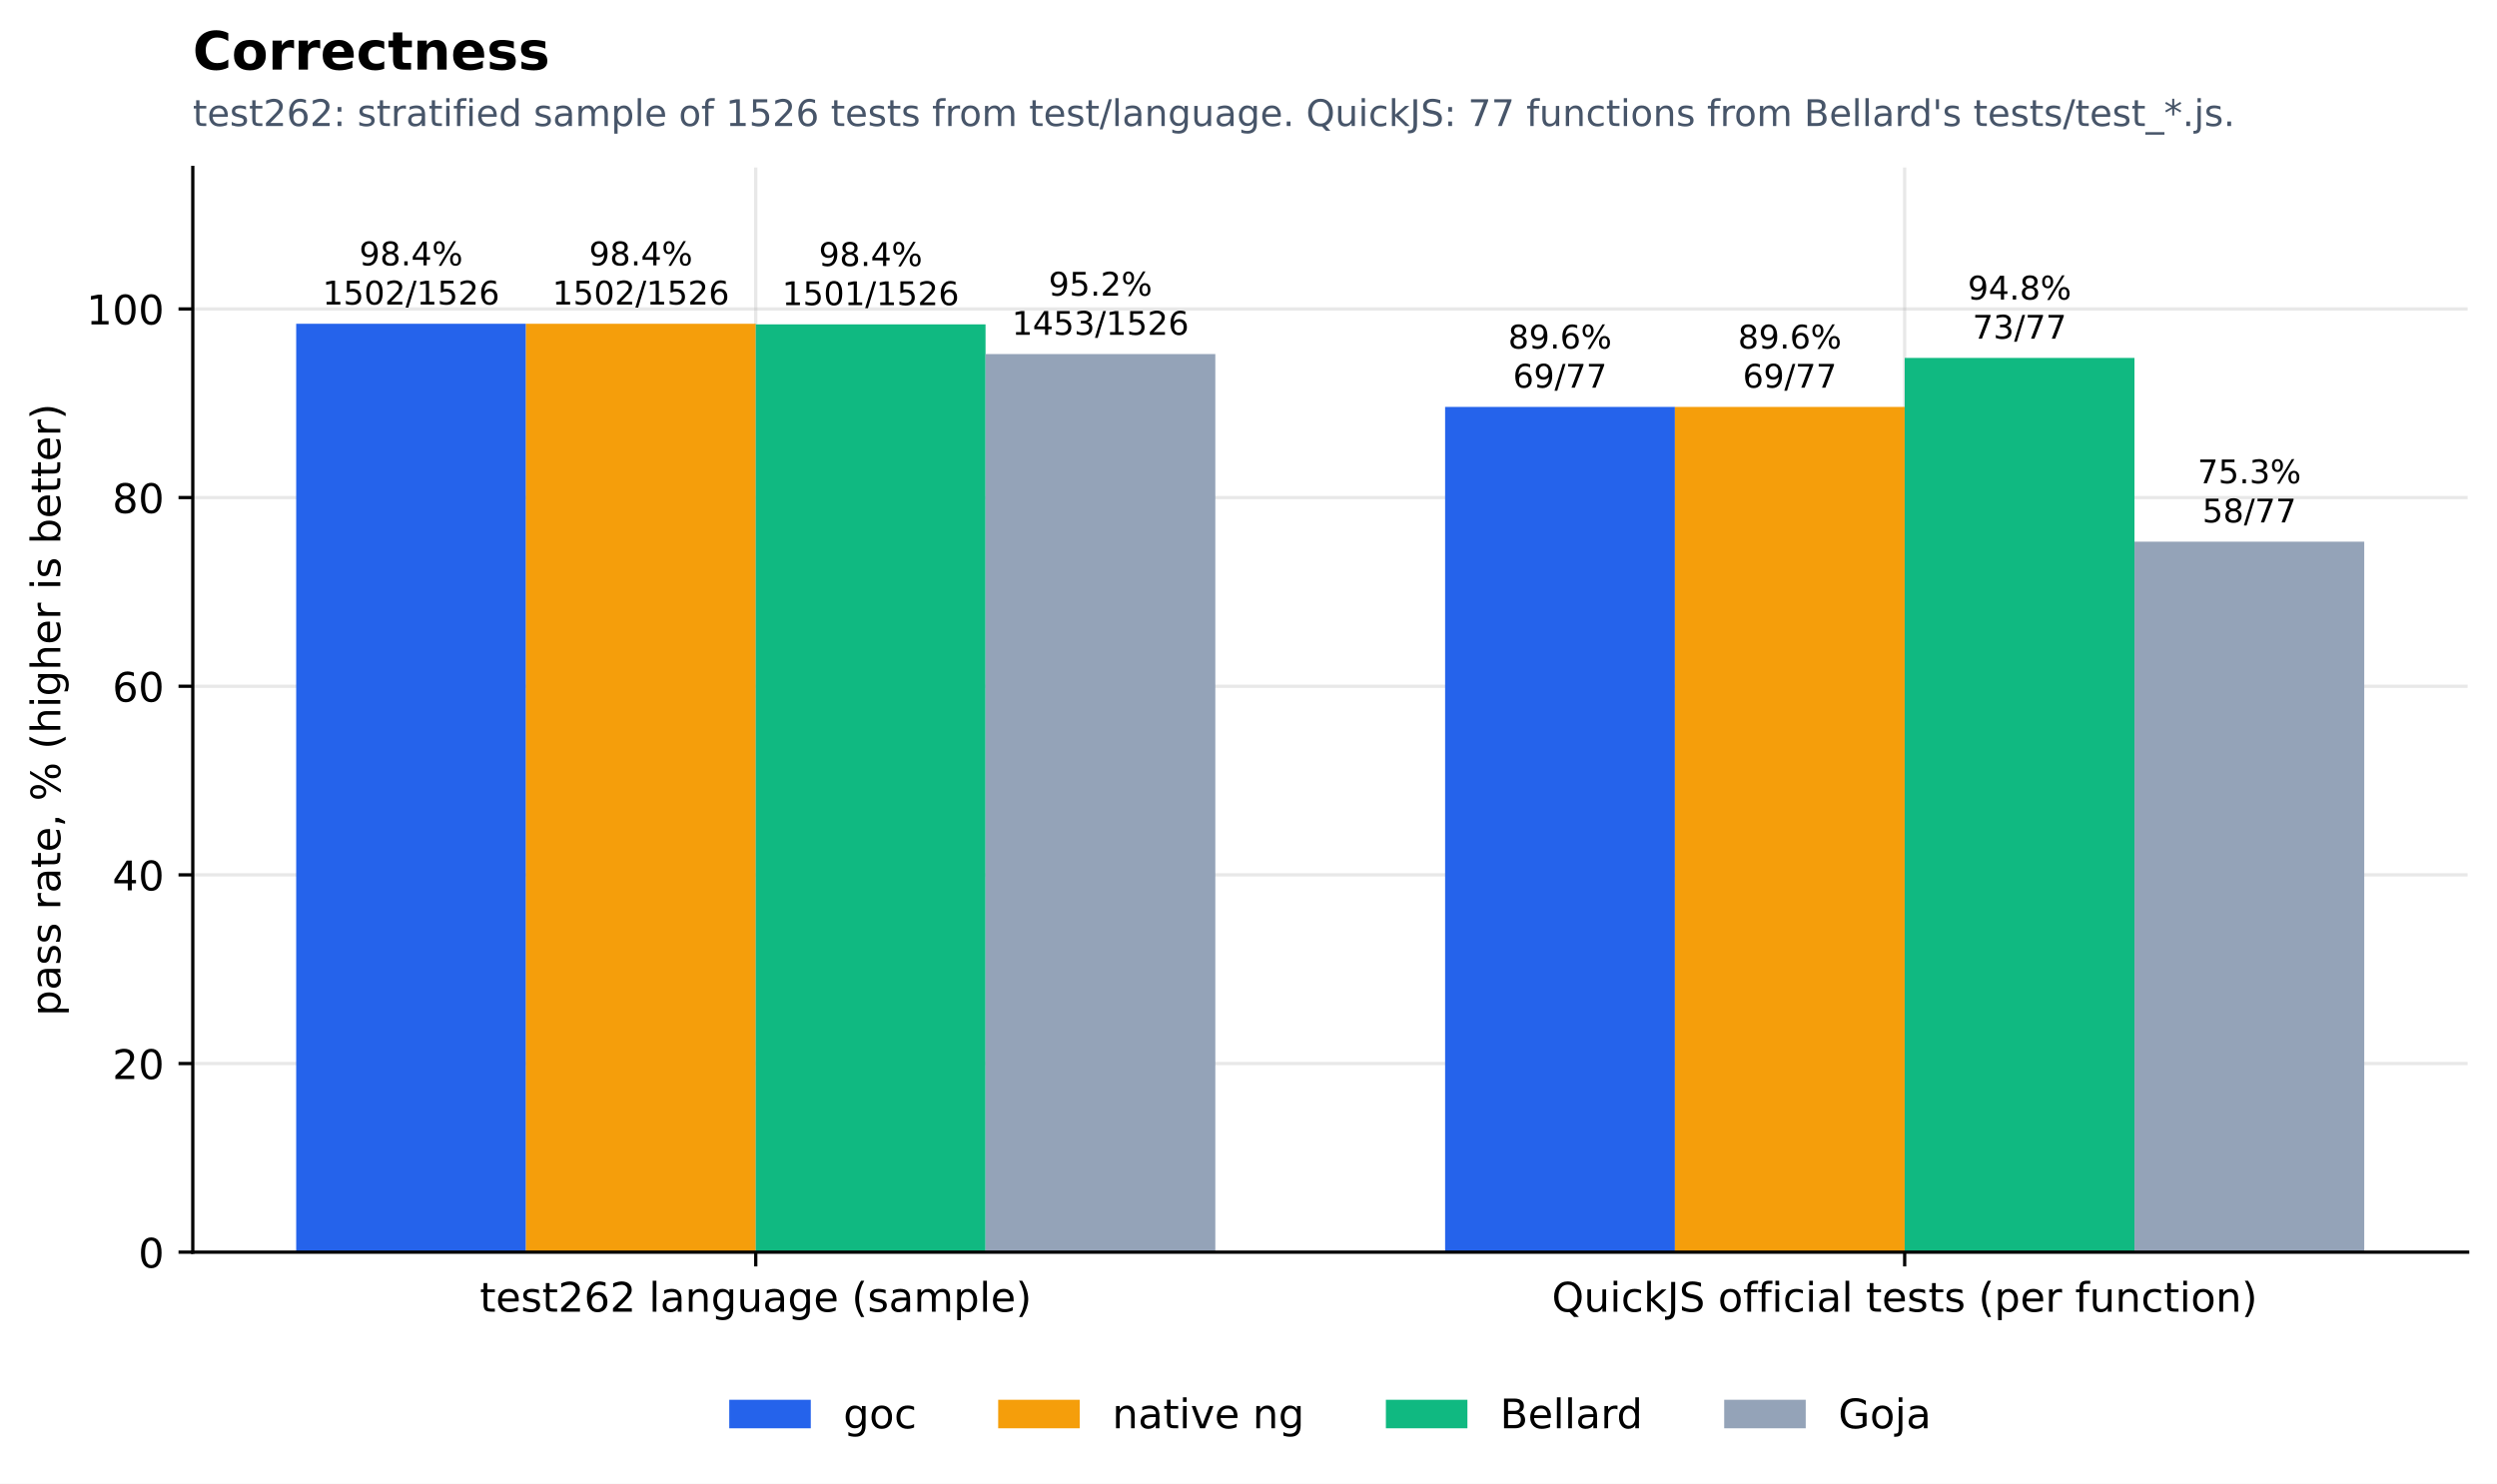
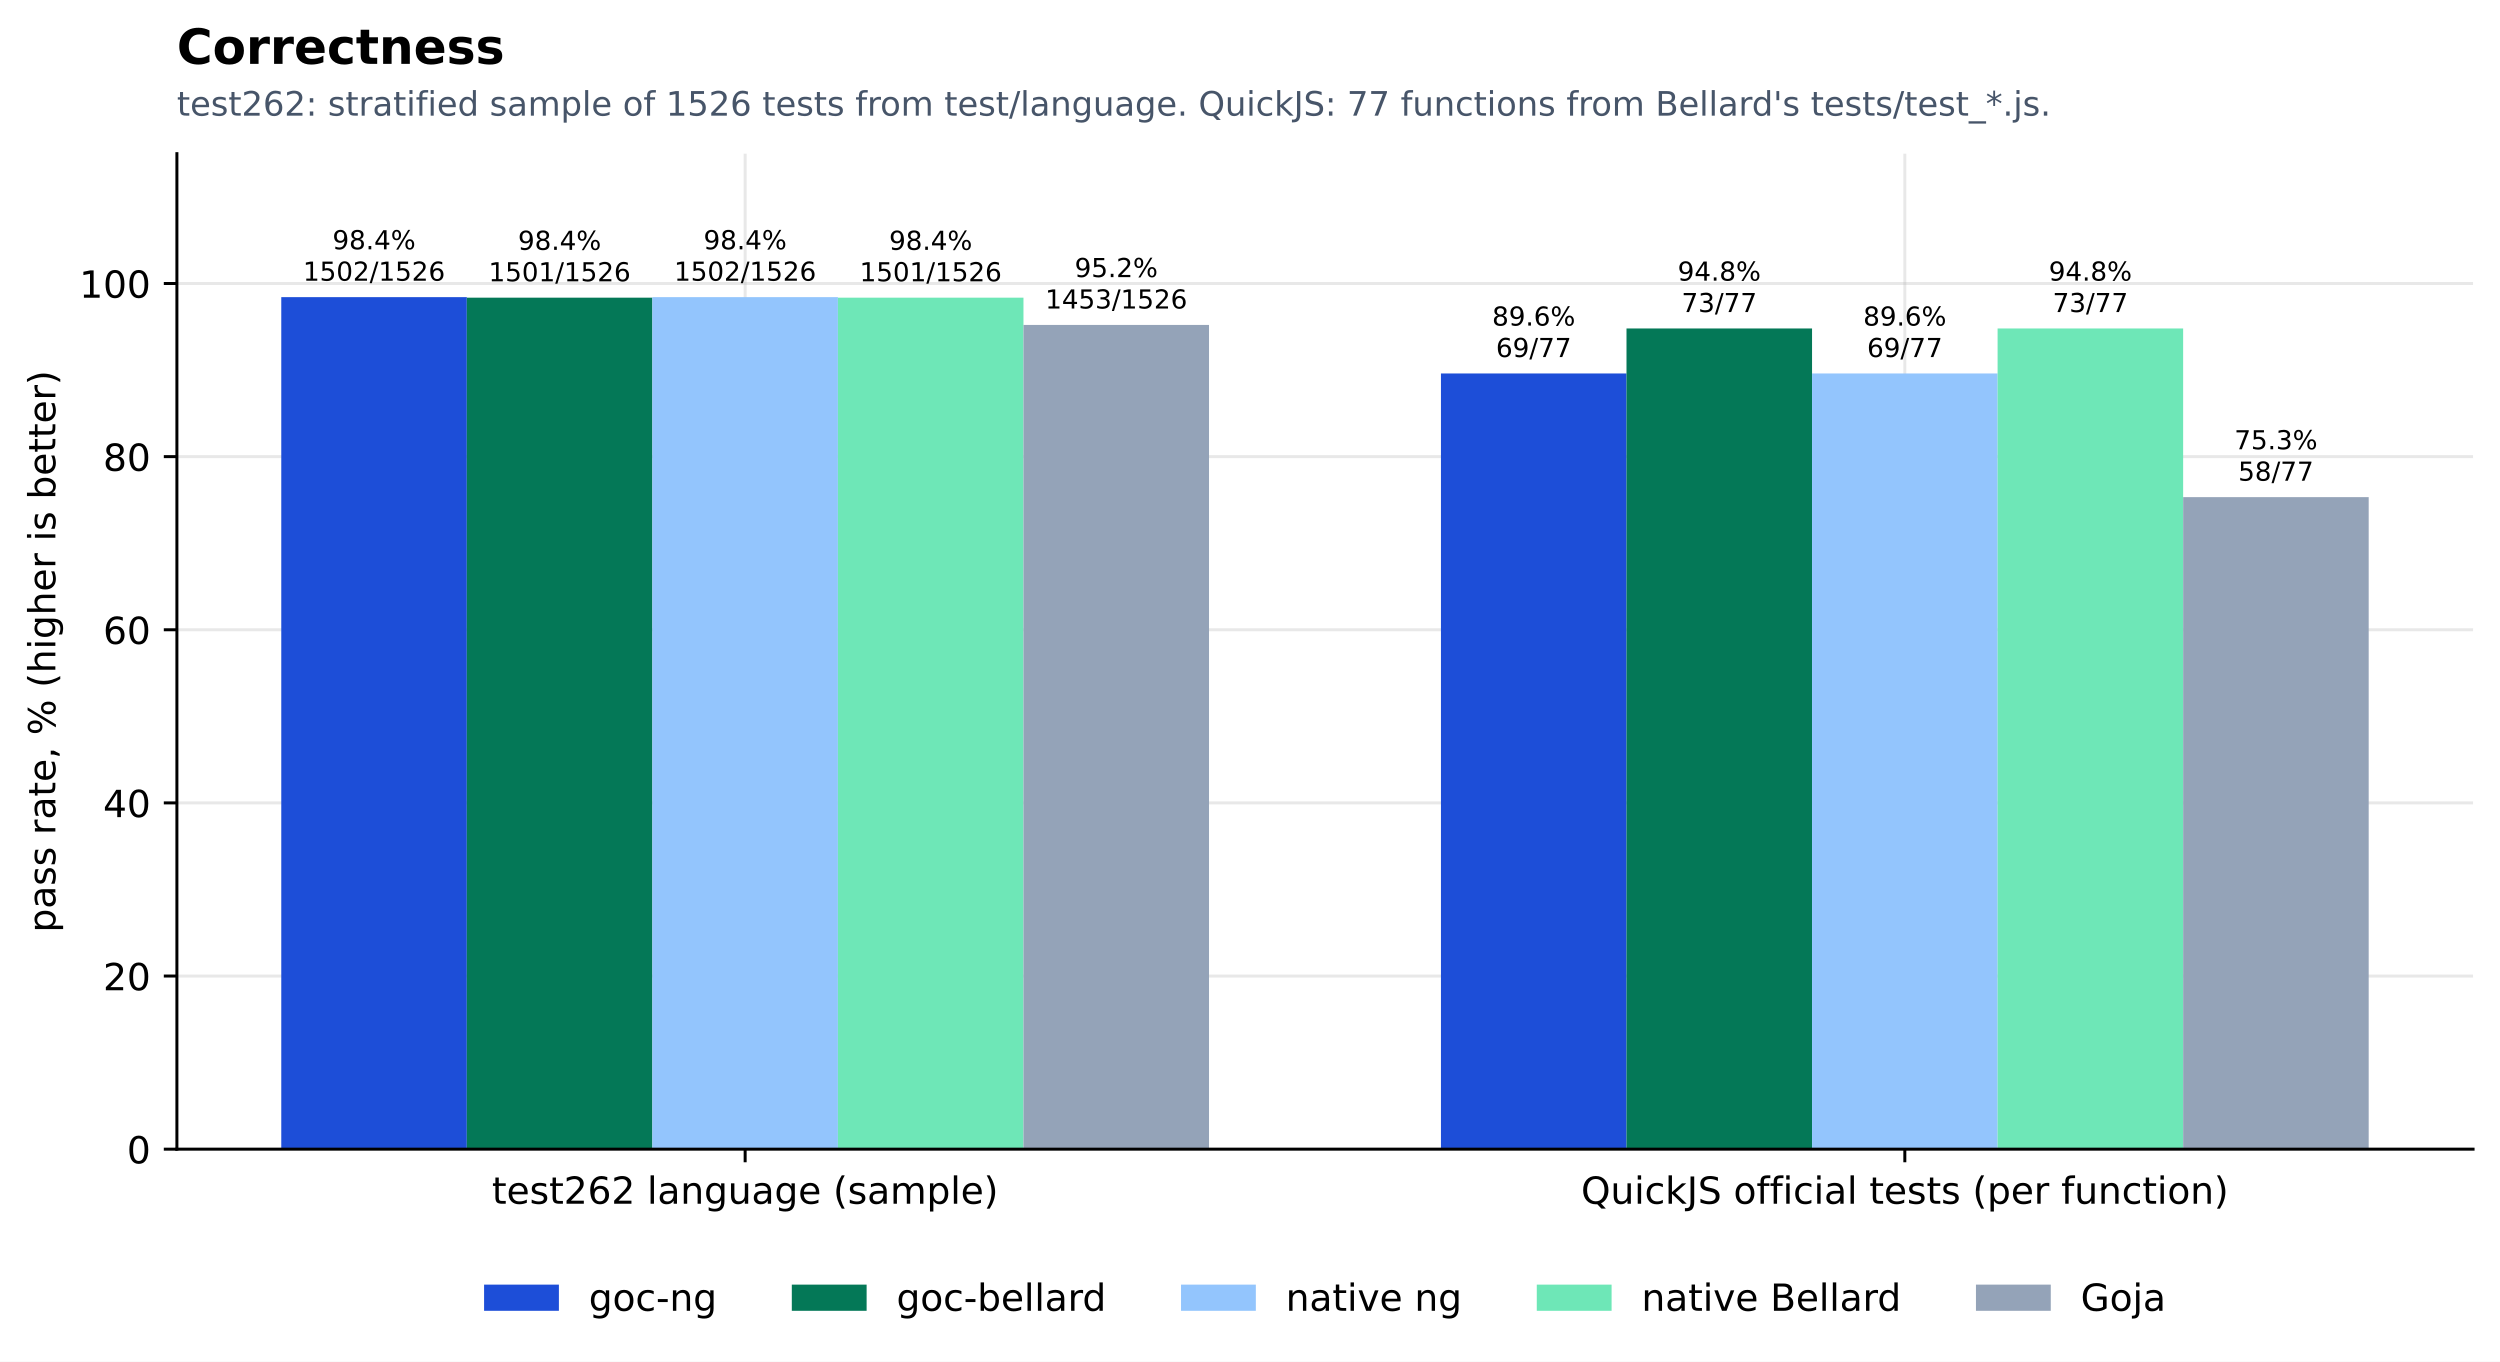
- <svg xmlns="http://www.w3.org/2000/svg" xmlns:xlink="http://www.w3.org/1999/xlink" width="612.488pt" height="364.001pt" viewBox="0 0 612.488 364.001" version="1.1">
+ <svg xmlns="http://www.w3.org/2000/svg" xmlns:xlink="http://www.w3.org/1999/xlink" width="668.288pt" height="364.001pt" viewBox="0 0 668.288 364.001" version="1.1">
  <defs>
    <style type="text/css">*{stroke-linejoin: round; stroke-linecap: butt}</style>
  </defs>
  <g id="figure_1">
    <g id="patch_1">
-       <path d="M 0 364.001  L 612.488 364.001  L 612.488 0  L 0 0  z " style="fill: #ffffff" />
+       <path d="M 0 364.001  L 668.288 364.001  L 668.288 0  L 0 0  z " style="fill: #ffffff" />
    </g>
    <g id="axes_1">
      <g id="patch_2">
-         <path d="M 47.288 307.189  L 605.288 307.189  L 605.288 41.077  L 47.288 41.077  z " style="fill: #ffffff" />
+         <path d="M 47.288 307.189  L 661.088 307.189  L 661.088 41.077  L 47.288 41.077  z " style="fill: #ffffff" />
      </g>
      <g id="matplotlib.axis_1">
        <g id="xtick_1">
          <g id="line2d_1">
-             <path d="M 185.379 307.189  L 185.379 41.077  " clip-path="url(#p81286effa0)" style="fill: none; stroke: #b0b0b0; stroke-opacity: 0.3; stroke-width: 0.8; stroke-linecap: square" />
+             <path d="M 199.188 307.189  L 199.188 41.077  " clip-path="url(#p807ac907a5)" style="fill: none; stroke: #b0b0b0; stroke-opacity: 0.3; stroke-width: 0.8; stroke-linecap: square" />
          </g>
          <g id="line2d_2">
            <defs>
-               <path id="m9425252862" d="M 0 0  L 0 3.5  " style="stroke: #000000; stroke-width: 0.8" />
+               <path id="m26e77d3242" d="M 0 0  L 0 3.5  " style="stroke: #000000; stroke-width: 0.8" />
            </defs>
            <g>
-               <use xlink:href="#m9425252862" x="185.379" y="307.189" style="stroke: #000000; stroke-width: 0.8" />
+               <use xlink:href="#m26e77d3242" x="199.188" y="307.189" style="stroke: #000000; stroke-width: 0.8" />
            </g>
          </g>
          <g id="text_1">
-             <text style="font-size: 10px; font-family: 'DejaVu Sans'; text-anchor: middle" x="185.379" y="321.787" transform="rotate(-0 185.3792 321.7874)">test262 language (sample)</text>
+             <text style="font-size: 10px; font-family: 'DejaVu Sans'; text-anchor: middle" x="199.188" y="321.787" transform="rotate(-0 199.1883 321.7874)">test262 language (sample)</text>
          </g>
        </g>
        <g id="xtick_2">
          <g id="line2d_3">
-             <path d="M 467.197 307.189  L 467.197 41.077  " clip-path="url(#p81286effa0)" style="fill: none; stroke: #b0b0b0; stroke-opacity: 0.3; stroke-width: 0.8; stroke-linecap: square" />
+             <path d="M 509.188 307.189  L 509.188 41.077  " clip-path="url(#p807ac907a5)" style="fill: none; stroke: #b0b0b0; stroke-opacity: 0.3; stroke-width: 0.8; stroke-linecap: square" />
          </g>
          <g id="line2d_4">
            <g>
-               <use xlink:href="#m9425252862" x="467.197" y="307.189" style="stroke: #000000; stroke-width: 0.8" />
+               <use xlink:href="#m26e77d3242" x="509.188" y="307.189" style="stroke: #000000; stroke-width: 0.8" />
            </g>
          </g>
          <g id="text_2">
-             <text style="font-size: 10px; font-family: 'DejaVu Sans'; text-anchor: middle" x="467.197" y="321.787" transform="rotate(-0 467.1974 321.7874)">QuickJS official tests (per function)</text>
+             <text style="font-size: 10px; font-family: 'DejaVu Sans'; text-anchor: middle" x="509.188" y="321.787" transform="rotate(-0 509.1883 321.7874)">QuickJS official tests (per function)</text>
          </g>
        </g>
      </g>
      <g id="matplotlib.axis_2">
        <g id="ytick_1">
          <g id="line2d_5">
-             <path d="M 47.288 307.189  L 605.288 307.189  " clip-path="url(#p81286effa0)" style="fill: none; stroke: #b0b0b0; stroke-opacity: 0.3; stroke-width: 0.8; stroke-linecap: square" />
+             <path d="M 47.288 307.189  L 661.088 307.189  " clip-path="url(#p807ac907a5)" style="fill: none; stroke: #b0b0b0; stroke-opacity: 0.3; stroke-width: 0.8; stroke-linecap: square" />
          </g>
          <g id="line2d_6">
            <defs>
-               <path id="mdd647387ce" d="M 0 0  L -3.5 0  " style="stroke: #000000; stroke-width: 0.8" />
+               <path id="m5aada588d3" d="M 0 0  L -3.5 0  " style="stroke: #000000; stroke-width: 0.8" />
            </defs>
            <g>
-               <use xlink:href="#mdd647387ce" x="47.288" y="307.189" style="stroke: #000000; stroke-width: 0.8" />
+               <use xlink:href="#m5aada588d3" x="47.288" y="307.189" style="stroke: #000000; stroke-width: 0.8" />
            </g>
          </g>
          <g id="text_3">
            <text style="font-size: 10px; font-family: 'DejaVu Sans'; text-anchor: end" x="40.288" y="310.988" transform="rotate(-0 40.28828 310.9878)">0</text>
          </g>
        </g>
        <g id="ytick_2">
          <g id="line2d_7">
-             <path d="M 47.288 260.909  L 605.288 260.909  " clip-path="url(#p81286effa0)" style="fill: none; stroke: #b0b0b0; stroke-opacity: 0.3; stroke-width: 0.8; stroke-linecap: square" />
+             <path d="M 47.288 260.909  L 661.088 260.909  " clip-path="url(#p807ac907a5)" style="fill: none; stroke: #b0b0b0; stroke-opacity: 0.3; stroke-width: 0.8; stroke-linecap: square" />
          </g>
          <g id="line2d_8">
            <g>
-               <use xlink:href="#mdd647387ce" x="47.288" y="260.909" style="stroke: #000000; stroke-width: 0.8" />
+               <use xlink:href="#m5aada588d3" x="47.288" y="260.909" style="stroke: #000000; stroke-width: 0.8" />
            </g>
          </g>
          <g id="text_4">
            <text style="font-size: 10px; font-family: 'DejaVu Sans'; text-anchor: end" x="40.288" y="264.707" transform="rotate(-0 40.28828 264.7074)">20</text>
          </g>
        </g>
        <g id="ytick_3">
          <g id="line2d_9">
-             <path d="M 47.288 214.628  L 605.288 214.628  " clip-path="url(#p81286effa0)" style="fill: none; stroke: #b0b0b0; stroke-opacity: 0.3; stroke-width: 0.8; stroke-linecap: square" />
+             <path d="M 47.288 214.628  L 661.088 214.628  " clip-path="url(#p807ac907a5)" style="fill: none; stroke: #b0b0b0; stroke-opacity: 0.3; stroke-width: 0.8; stroke-linecap: square" />
          </g>
          <g id="line2d_10">
            <g>
-               <use xlink:href="#mdd647387ce" x="47.288" y="214.628" style="stroke: #000000; stroke-width: 0.8" />
+               <use xlink:href="#m5aada588d3" x="47.288" y="214.628" style="stroke: #000000; stroke-width: 0.8" />
            </g>
          </g>
          <g id="text_5">
            <text style="font-size: 10px; font-family: 'DejaVu Sans'; text-anchor: end" x="40.288" y="218.427" transform="rotate(-0 40.28828 218.4271)">40</text>
          </g>
        </g>
        <g id="ytick_4">
          <g id="line2d_11">
-             <path d="M 47.288 168.348  L 605.288 168.348  " clip-path="url(#p81286effa0)" style="fill: none; stroke: #b0b0b0; stroke-opacity: 0.3; stroke-width: 0.8; stroke-linecap: square" />
+             <path d="M 47.288 168.348  L 661.088 168.348  " clip-path="url(#p807ac907a5)" style="fill: none; stroke: #b0b0b0; stroke-opacity: 0.3; stroke-width: 0.8; stroke-linecap: square" />
          </g>
          <g id="line2d_12">
            <g>
-               <use xlink:href="#mdd647387ce" x="47.288" y="168.348" style="stroke: #000000; stroke-width: 0.8" />
+               <use xlink:href="#m5aada588d3" x="47.288" y="168.348" style="stroke: #000000; stroke-width: 0.8" />
            </g>
          </g>
          <g id="text_6">
            <text style="font-size: 10px; font-family: 'DejaVu Sans'; text-anchor: end" x="40.288" y="172.147" transform="rotate(-0 40.28828 172.1467)">60</text>
          </g>
        </g>
        <g id="ytick_5">
          <g id="line2d_13">
-             <path d="M 47.288 122.068  L 605.288 122.068  " clip-path="url(#p81286effa0)" style="fill: none; stroke: #b0b0b0; stroke-opacity: 0.3; stroke-width: 0.8; stroke-linecap: square" />
+             <path d="M 47.288 122.068  L 661.088 122.068  " clip-path="url(#p807ac907a5)" style="fill: none; stroke: #b0b0b0; stroke-opacity: 0.3; stroke-width: 0.8; stroke-linecap: square" />
          </g>
          <g id="line2d_14">
            <g>
-               <use xlink:href="#mdd647387ce" x="47.288" y="122.068" style="stroke: #000000; stroke-width: 0.8" />
+               <use xlink:href="#m5aada588d3" x="47.288" y="122.068" style="stroke: #000000; stroke-width: 0.8" />
            </g>
          </g>
          <g id="text_7">
            <text style="font-size: 10px; font-family: 'DejaVu Sans'; text-anchor: end" x="40.288" y="125.866" transform="rotate(-0 40.28828 125.8664)">80</text>
          </g>
        </g>
        <g id="ytick_6">
          <g id="line2d_15">
-             <path d="M 47.288 75.787  L 605.288 75.787  " clip-path="url(#p81286effa0)" style="fill: none; stroke: #b0b0b0; stroke-opacity: 0.3; stroke-width: 0.8; stroke-linecap: square" />
+             <path d="M 47.288 75.787  L 661.088 75.787  " clip-path="url(#p807ac907a5)" style="fill: none; stroke: #b0b0b0; stroke-opacity: 0.3; stroke-width: 0.8; stroke-linecap: square" />
          </g>
          <g id="line2d_16">
            <g>
-               <use xlink:href="#mdd647387ce" x="47.288" y="75.787" style="stroke: #000000; stroke-width: 0.8" />
+               <use xlink:href="#m5aada588d3" x="47.288" y="75.787" style="stroke: #000000; stroke-width: 0.8" />
            </g>
          </g>
          <g id="text_8">
            <text style="font-size: 10px; font-family: 'DejaVu Sans'; text-anchor: end" x="40.288" y="79.586" transform="rotate(-0 40.28828 79.58604)">100</text>
          </g>
        </g>
        <g id="text_9">
          <text style="font-size: 10px; font-family: 'DejaVu Sans'; text-anchor: middle" x="14.798" y="174.133" transform="rotate(-90 14.79844 174.133)">pass rate, % (higher is better)</text>
        </g>
      </g>
      <g id="patch_3">
-         <path d="M 72.652 307.189  L 129.016 307.189  L 129.016 79.427  L 72.652 79.427  z " clip-path="url(#p81286effa0)" style="fill: #2563eb" />
+         <path d="M 75.188 307.189  L 124.788 307.189  L 124.788 79.427  L 75.188 79.427  z " clip-path="url(#p807ac907a5)" style="fill: #1d4ed8" />
      </g>
      <g id="patch_4">
-         <path d="M 354.47 307.189  L 410.834 307.189  L 410.834 99.829  L 354.47 99.829  z " clip-path="url(#p81286effa0)" style="fill: #2563eb" />
+         <path d="M 385.188 307.189  L 434.788 307.189  L 434.788 99.829  L 385.188 99.829  z " clip-path="url(#p807ac907a5)" style="fill: #1d4ed8" />
      </g>
      <g id="patch_5">
-         <path d="M 129.016 307.189  L 185.379 307.189  L 185.379 79.427  L 129.016 79.427  z " clip-path="url(#p81286effa0)" style="fill: #f59e0b" />
+         <path d="M 124.788 307.189  L 174.388 307.189  L 174.388 79.578  L 124.788 79.578  z " clip-path="url(#p807ac907a5)" style="fill: #047857" />
      </g>
      <g id="patch_6">
-         <path d="M 410.834 307.189  L 467.197 307.189  L 467.197 99.829  L 410.834 99.829  z " clip-path="url(#p81286effa0)" style="fill: #f59e0b" />
+         <path d="M 434.788 307.189  L 484.388 307.189  L 484.388 87.808  L 434.788 87.808  z " clip-path="url(#p807ac907a5)" style="fill: #047857" />
      </g>
      <g id="patch_7">
-         <path d="M 185.379 307.189  L 241.743 307.189  L 241.743 79.578  L 185.379 79.578  z " clip-path="url(#p81286effa0)" style="fill: #10b981" />
+         <path d="M 174.388 307.189  L 223.988 307.189  L 223.988 79.427  L 174.388 79.427  z " clip-path="url(#p807ac907a5)" style="fill: #93c5fd" />
      </g>
      <g id="patch_8">
-         <path d="M 467.197 307.189  L 523.561 307.189  L 523.561 87.808  L 467.197 87.808  z " clip-path="url(#p81286effa0)" style="fill: #10b981" />
+         <path d="M 484.388 307.189  L 533.988 307.189  L 533.988 99.829  L 484.388 99.829  z " clip-path="url(#p807ac907a5)" style="fill: #93c5fd" />
      </g>
      <g id="patch_9">
-         <path d="M 241.743 307.189  L 298.106 307.189  L 298.106 86.857  L 241.743 86.857  z " clip-path="url(#p81286effa0)" style="fill: #94a3b8" />
+         <path d="M 223.988 307.189  L 273.588 307.189  L 273.588 79.578  L 223.988 79.578  z " clip-path="url(#p807ac907a5)" style="fill: #6ee7b7" />
      </g>
      <g id="patch_10">
-         <path d="M 523.561 307.189  L 579.925 307.189  L 579.925 132.886  L 523.561 132.886  z " clip-path="url(#p81286effa0)" style="fill: #94a3b8" />
+         <path d="M 533.988 307.189  L 583.588 307.189  L 583.588 87.808  L 533.988 87.808  z " clip-path="url(#p807ac907a5)" style="fill: #6ee7b7" />
      </g>
      <g id="patch_11">
+         <path d="M 273.588 307.189  L 323.188 307.189  L 323.188 86.857  L 273.588 86.857  z " clip-path="url(#p807ac907a5)" style="fill: #94a3b8" />
+       </g>
+       <g id="patch_12">
+         <path d="M 583.588 307.189  L 633.188 307.189  L 633.188 132.886  L 583.588 132.886  z " clip-path="url(#p807ac907a5)" style="fill: #94a3b8" />
+       </g>
+       <g id="patch_13">
        <path d="M 47.288 307.189  L 47.288 41.077  " style="fill: none; stroke: #000000; stroke-width: 0.8; stroke-linejoin: miter; stroke-linecap: square" />
      </g>
-       <g id="patch_12">
-         <path d="M 47.288 307.189  L 605.288 307.189  " style="fill: none; stroke: #000000; stroke-width: 0.8; stroke-linejoin: miter; stroke-linecap: square" />
+       <g id="patch_14">
+         <path d="M 47.288 307.189  L 661.088 307.189  " style="fill: none; stroke: #000000; stroke-width: 0.8; stroke-linejoin: miter; stroke-linecap: square" />
      </g>
      <g id="text_10">
-         <text style="font-size: 8px; font-family: 'DejaVu Sans'" transform="translate(88.12686 65.10234)">98.4%</text>
-         <text style="font-size: 8px; font-family: 'DejaVu Sans'" transform="translate(79.12624 74.7039)">1502/1526</text>
+         <text style="font-size: 7px; font-family: 'DejaVu Sans'" transform="translate(88.86977 66.64287)">98.4%</text>
+         <text style="font-size: 7px; font-family: 'DejaVu Sans'" transform="translate(80.99422 75.04424)">1502/1526</text>
      </g>
      <g id="text_11">
-         <text style="font-size: 8px; font-family: 'DejaVu Sans'" transform="translate(369.945 85.50473)">89.6%</text>
-         <text style="font-size: 8px; font-family: 'DejaVu Sans'" transform="translate(371.1244 95.1063)">69/77</text>
+         <text style="font-size: 7px; font-family: 'DejaVu Sans'" transform="translate(398.8698 87.04526)">89.6%</text>
+         <text style="font-size: 7px; font-family: 'DejaVu Sans'" transform="translate(399.9017 95.44663)">69/77</text>
      </g>
      <g id="text_12">
-         <text style="font-size: 8px; font-family: 'DejaVu Sans'" transform="translate(144.4905 65.10234)">98.4%</text>
-         <text style="font-size: 8px; font-family: 'DejaVu Sans'" transform="translate(135.4899 74.7039)">1502/1526</text>
+         <text style="font-size: 7px; font-family: 'DejaVu Sans'" transform="translate(138.4698 66.79451)">98.4%</text>
+         <text style="font-size: 7px; font-family: 'DejaVu Sans'" transform="translate(130.5942 75.19588)">1501/1526</text>
      </g>
      <g id="text_13">
-         <text style="font-size: 8px; font-family: 'DejaVu Sans'" transform="translate(426.3087 85.50473)">89.6%</text>
-         <text style="font-size: 8px; font-family: 'DejaVu Sans'" transform="translate(427.4881 95.1063)">69/77</text>
+         <text style="font-size: 7px; font-family: 'DejaVu Sans'" transform="translate(448.4698 75.02439)">94.8%</text>
+         <text style="font-size: 7px; font-family: 'DejaVu Sans'" transform="translate(449.5017 83.42576)">73/77</text>
      </g>
      <g id="text_14">
-         <text style="font-size: 8px; font-family: 'DejaVu Sans'" transform="translate(200.8541 65.25398)">98.4%</text>
-         <text style="font-size: 8px; font-family: 'DejaVu Sans'" transform="translate(191.8535 74.85554)">1501/1526</text>
+         <text style="font-size: 7px; font-family: 'DejaVu Sans'" transform="translate(188.0698 66.64287)">98.4%</text>
+         <text style="font-size: 7px; font-family: 'DejaVu Sans'" transform="translate(180.1942 75.04424)">1502/1526</text>
      </g>
      <g id="text_15">
-         <text style="font-size: 8px; font-family: 'DejaVu Sans'" transform="translate(482.6723 73.48386)">94.8%</text>
-         <text style="font-size: 8px; font-family: 'DejaVu Sans'" transform="translate(483.8517 83.08543)">73/77</text>
+         <text style="font-size: 7px; font-family: 'DejaVu Sans'" transform="translate(498.0698 87.04526)">89.6%</text>
+         <text style="font-size: 7px; font-family: 'DejaVu Sans'" transform="translate(499.1017 95.44663)">69/77</text>
      </g>
      <g id="text_16">
-         <text style="font-size: 8px; font-family: 'DejaVu Sans'" transform="translate(257.2178 72.53267)">95.2%</text>
-         <text style="font-size: 8px; font-family: 'DejaVu Sans'" transform="translate(248.2171 82.13424)">1453/1526</text>
+         <text style="font-size: 7px; font-family: 'DejaVu Sans'" transform="translate(237.6698 66.79451)">98.4%</text>
+         <text style="font-size: 7px; font-family: 'DejaVu Sans'" transform="translate(229.7942 75.19588)">1501/1526</text>
      </g>
      <g id="text_17">
-         <text style="font-size: 8px; font-family: 'DejaVu Sans'" transform="translate(539.036 118.5621)">75.3%</text>
-         <text style="font-size: 8px; font-family: 'DejaVu Sans'" transform="translate(540.2153 128.1637)">58/77</text>
+         <text style="font-size: 7px; font-family: 'DejaVu Sans'" transform="translate(547.6698 75.02439)">94.8%</text>
+         <text style="font-size: 7px; font-family: 'DejaVu Sans'" transform="translate(548.7017 83.42576)">73/77</text>
      </g>
      <g id="text_18">
+         <text style="font-size: 7px; font-family: 'DejaVu Sans'" transform="translate(287.2698 74.0732)">95.2%</text>
+         <text style="font-size: 7px; font-family: 'DejaVu Sans'" transform="translate(279.3942 82.47457)">1453/1526</text>
+       </g>
+       <g id="text_19">
+         <text style="font-size: 7px; font-family: 'DejaVu Sans'" transform="translate(597.2698 120.1027)">75.3%</text>
+         <text style="font-size: 7px; font-family: 'DejaVu Sans'" transform="translate(598.3017 128.504)">58/77</text>
+       </g>
+       <g id="text_20">
        <text style="font-size: 9px; font-family: 'DejaVu Sans'; text-anchor: start; fill: #475569" x="47.288" y="30.915" transform="rotate(-0 47.28828 30.91484)">test262: stratified sample of 1526 tests from test/language. QuickJS: 77 functions from Bellard's tests/test_*.js.</text>
      </g>
-       <g id="text_19">
+       <g id="text_21">
        <text style="font-weight: 700; font-size: 13px; font-family: 'DejaVu Sans'; text-anchor: start" x="47.288" y="17.077" transform="rotate(-0 47.28828 17.07695)">Correctness</text>
      </g>
      <g id="legend_1">
-         <g id="patch_13">
-           <path d="M 176.877 356.801  L 475.699 356.801  Q 477.699 356.801 477.699 354.801  L 477.699 340.8  Q 477.699 338.8 475.699 338.8  L 176.877 338.8  Q 174.877 338.8 174.877 340.8  L 174.877 354.801  Q 174.877 356.801 176.877 356.801  z " style="fill: #ffffff" />
-         </g>
-         <g id="patch_14">
-           <path d="M 178.877 350.399  L 198.877 350.399  L 198.877 343.399  L 178.877 343.399  z " style="fill: #2563eb" />
-         </g>
-         <g id="text_20">
-           <text style="font-size: 10px; font-family: 'DejaVu Sans'; text-anchor: start" x="206.877" y="350.399" transform="rotate(-0 206.8773 350.3986)">goc</text>
-         </g>
        <g id="patch_15">
-           <path d="M 244.843 350.399  L 264.843 350.399  L 264.843 343.399  L 244.843 343.399  z " style="fill: #f59e0b" />
-         </g>
-         <g id="text_21">
-           <text style="font-size: 10px; font-family: 'DejaVu Sans'; text-anchor: start" x="272.843" y="350.399" transform="rotate(-0 272.843 350.3986)">native ng</text>
+           <path d="M 127.402 356.801  L 580.975 356.801  Q 582.975 356.801 582.975 354.801  L 582.975 340.8  Q 582.975 338.8 580.975 338.8  L 127.402 338.8  Q 125.402 338.8 125.402 340.8  L 125.402 354.801  Q 125.402 356.801 127.402 356.801  z " style="fill: #ffffff" />
        </g>
        <g id="patch_16">
-           <path d="M 339.943 350.399  L 359.943 350.399  L 359.943 343.399  L 339.943 343.399  z " style="fill: #10b981" />
+           <path d="M 129.402 350.399  L 149.402 350.399  L 149.402 343.399  L 129.402 343.399  z " style="fill: #1d4ed8" />
        </g>
        <g id="text_22">
-           <text style="font-size: 10px; font-family: 'DejaVu Sans'; text-anchor: start" x="367.943" y="350.399" transform="rotate(-0 367.943 350.3986)">Bellard</text>
+           <text style="font-size: 10px; font-family: 'DejaVu Sans'; text-anchor: start" x="157.402" y="350.399" transform="rotate(-0 157.4016 350.3986)">goc-ng</text>
        </g>
        <g id="patch_17">
-           <path d="M 422.926 350.399  L 442.926 350.399  L 442.926 343.399  L 422.926 343.399  z " style="fill: #94a3b8" />
+           <path d="M 211.661 350.399  L 231.661 350.399  L 231.661 343.399  L 211.661 343.399  z " style="fill: #047857" />
        </g>
        <g id="text_23">
-           <text style="font-size: 10px; font-family: 'DejaVu Sans'; text-anchor: start" x="450.926" y="350.399" transform="rotate(-0 450.9258 350.3986)">Goja</text>
+           <text style="font-size: 10px; font-family: 'DejaVu Sans'; text-anchor: start" x="239.661" y="350.399" transform="rotate(-0 239.6609 350.3986)">goc-bellard</text>
+         </g>
+         <g id="patch_18">
+           <path d="M 315.705 350.399  L 335.705 350.399  L 335.705 343.399  L 315.705 343.399  z " style="fill: #93c5fd" />
+         </g>
+         <g id="text_24">
+           <text style="font-size: 10px; font-family: 'DejaVu Sans'; text-anchor: start" x="343.705" y="350.399" transform="rotate(-0 343.7047 350.3986)">native ng</text>
+         </g>
+         <g id="patch_19">
+           <path d="M 410.805 350.399  L 430.805 350.399  L 430.805 343.399  L 410.805 343.399  z " style="fill: #6ee7b7" />
+         </g>
+         <g id="text_25">
+           <text style="font-size: 10px; font-family: 'DejaVu Sans'; text-anchor: start" x="438.805" y="350.399" transform="rotate(-0 438.8047 350.3986)">native Bellard</text>
+         </g>
+         <g id="patch_20">
+           <path d="M 528.202 350.399  L 548.202 350.399  L 548.202 343.399  L 528.202 343.399  z " style="fill: #94a3b8" />
+         </g>
+         <g id="text_26">
+           <text style="font-size: 10px; font-family: 'DejaVu Sans'; text-anchor: start" x="556.202" y="350.399" transform="rotate(-0 556.2016 350.3986)">Goja</text>
        </g>
      </g>
    </g>
  </g>
  <defs>
-     <clipPath id="p81286effa0">
-       <rect x="47.288" y="41.077" width="558" height="266.112" />
+     <clipPath id="p807ac907a5">
+       <rect x="47.288" y="41.077" width="613.8" height="266.112" />
    </clipPath>
  </defs>
</svg>
